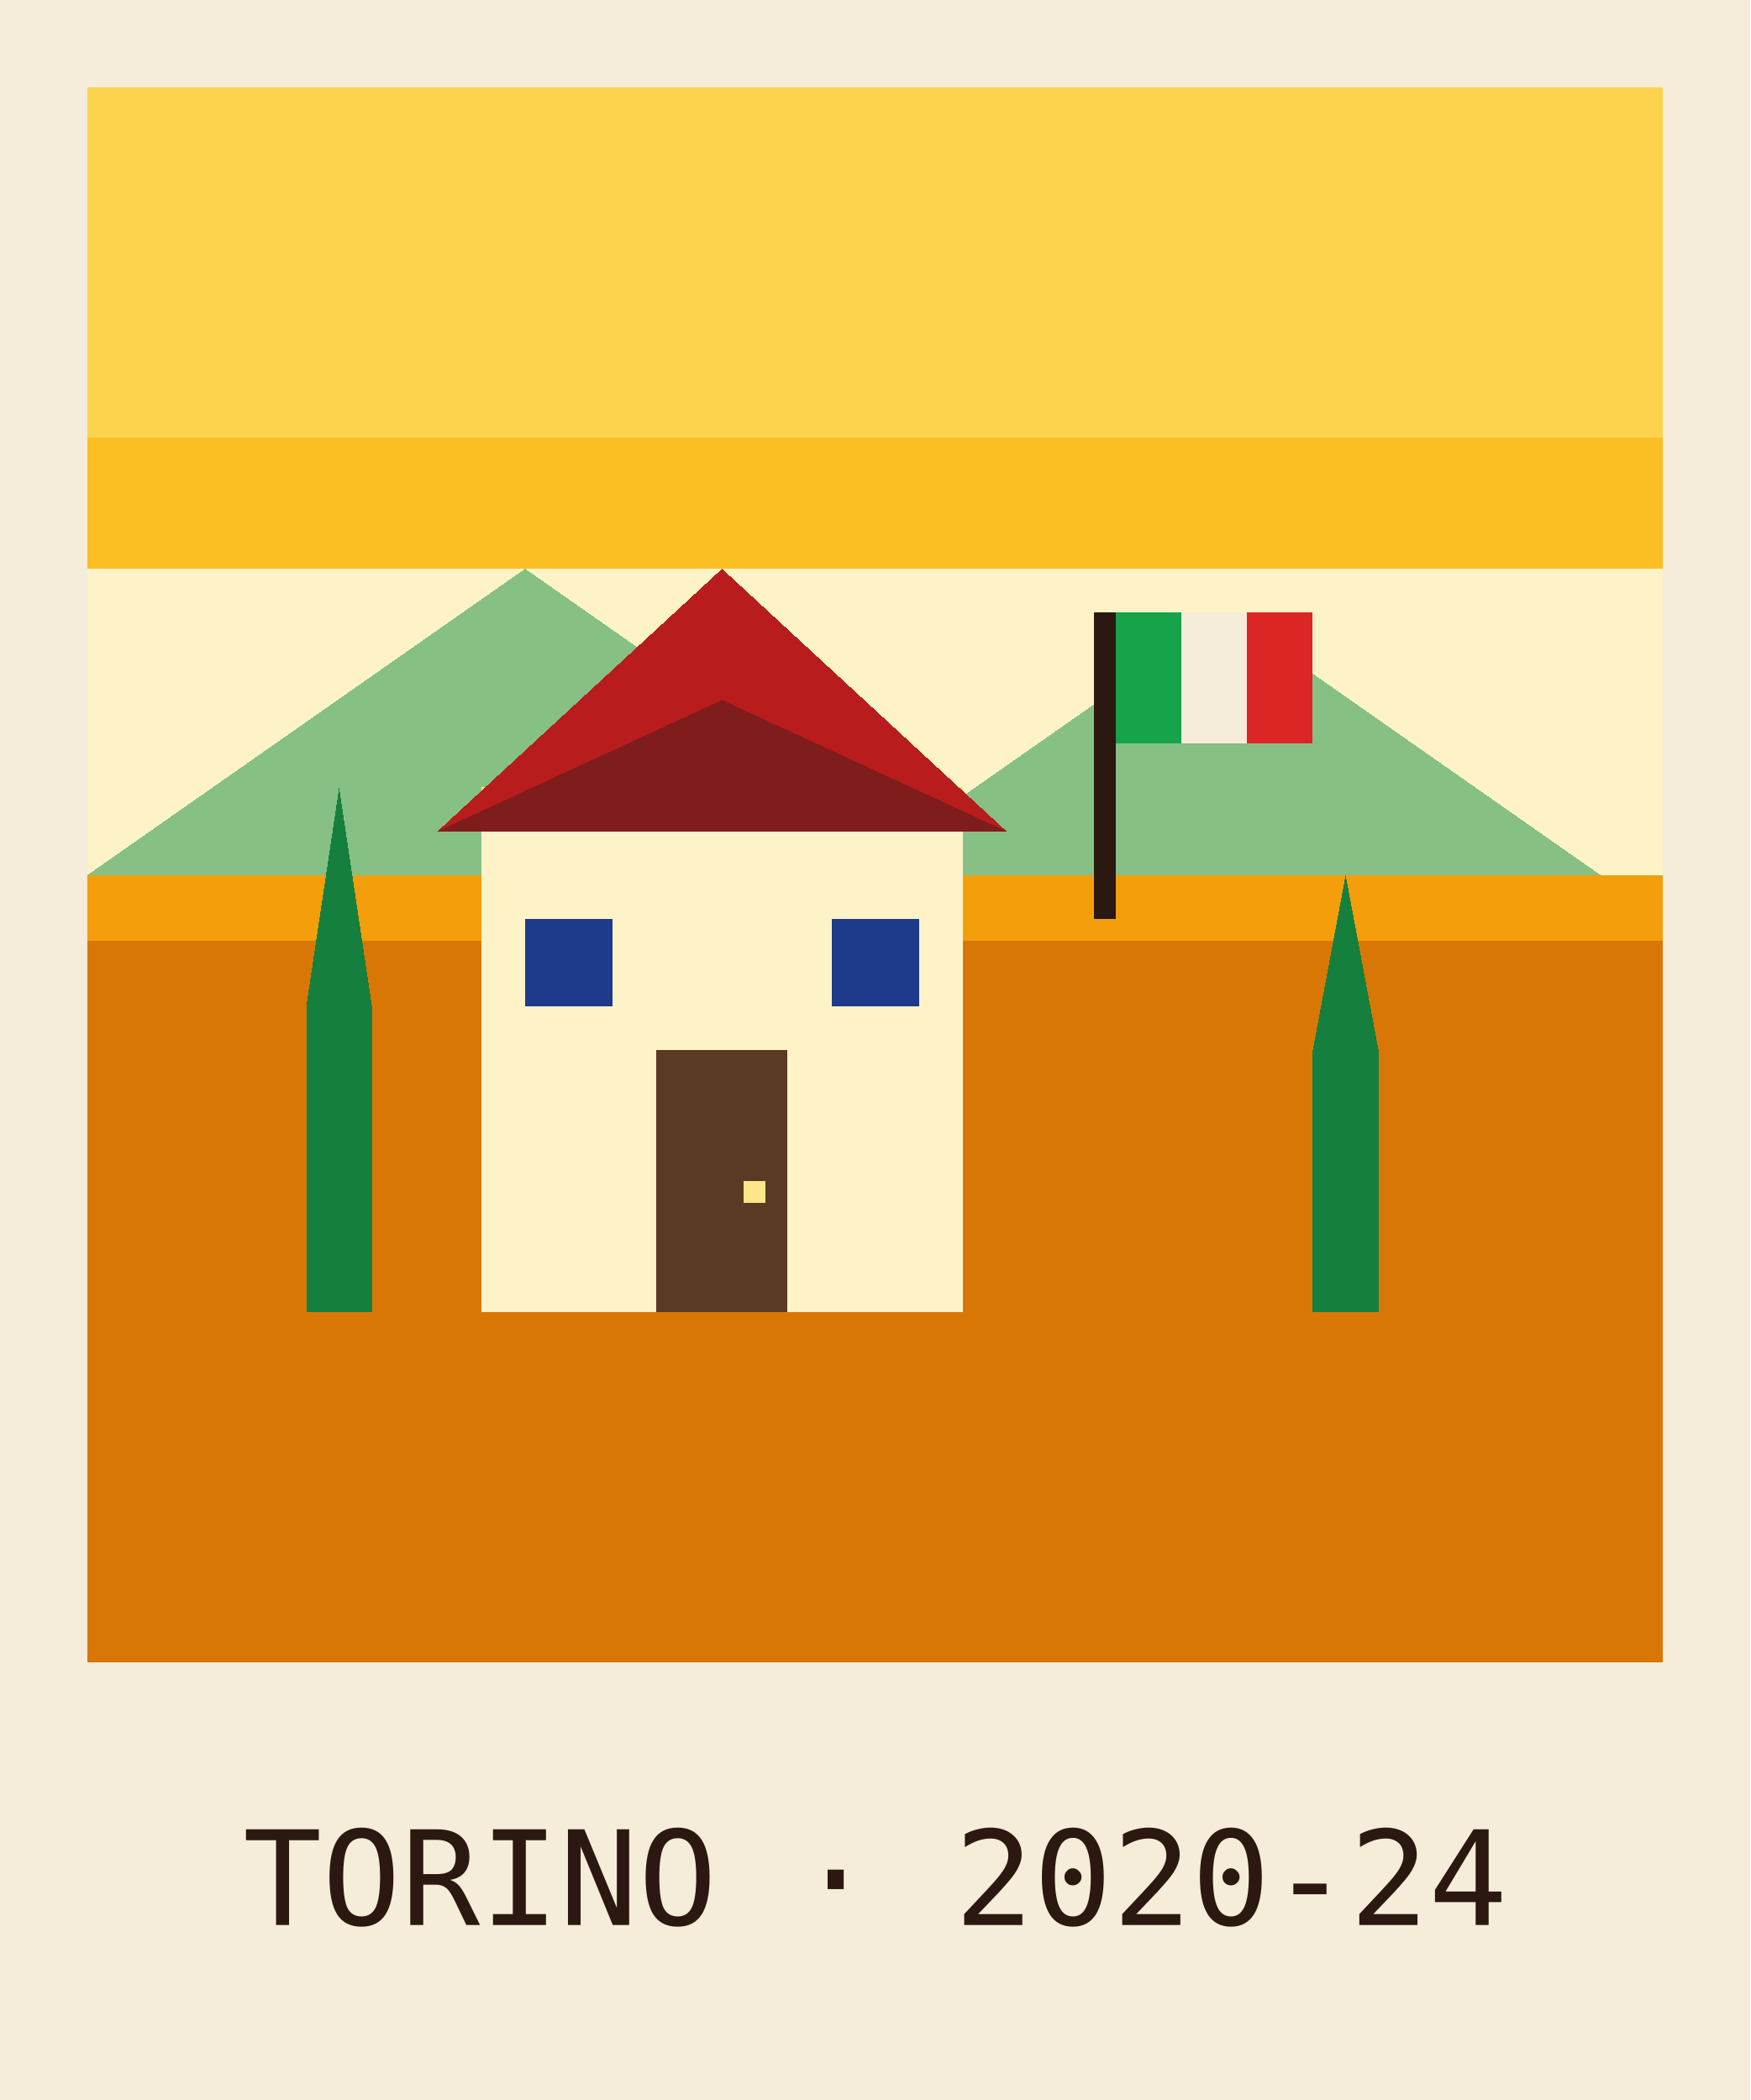
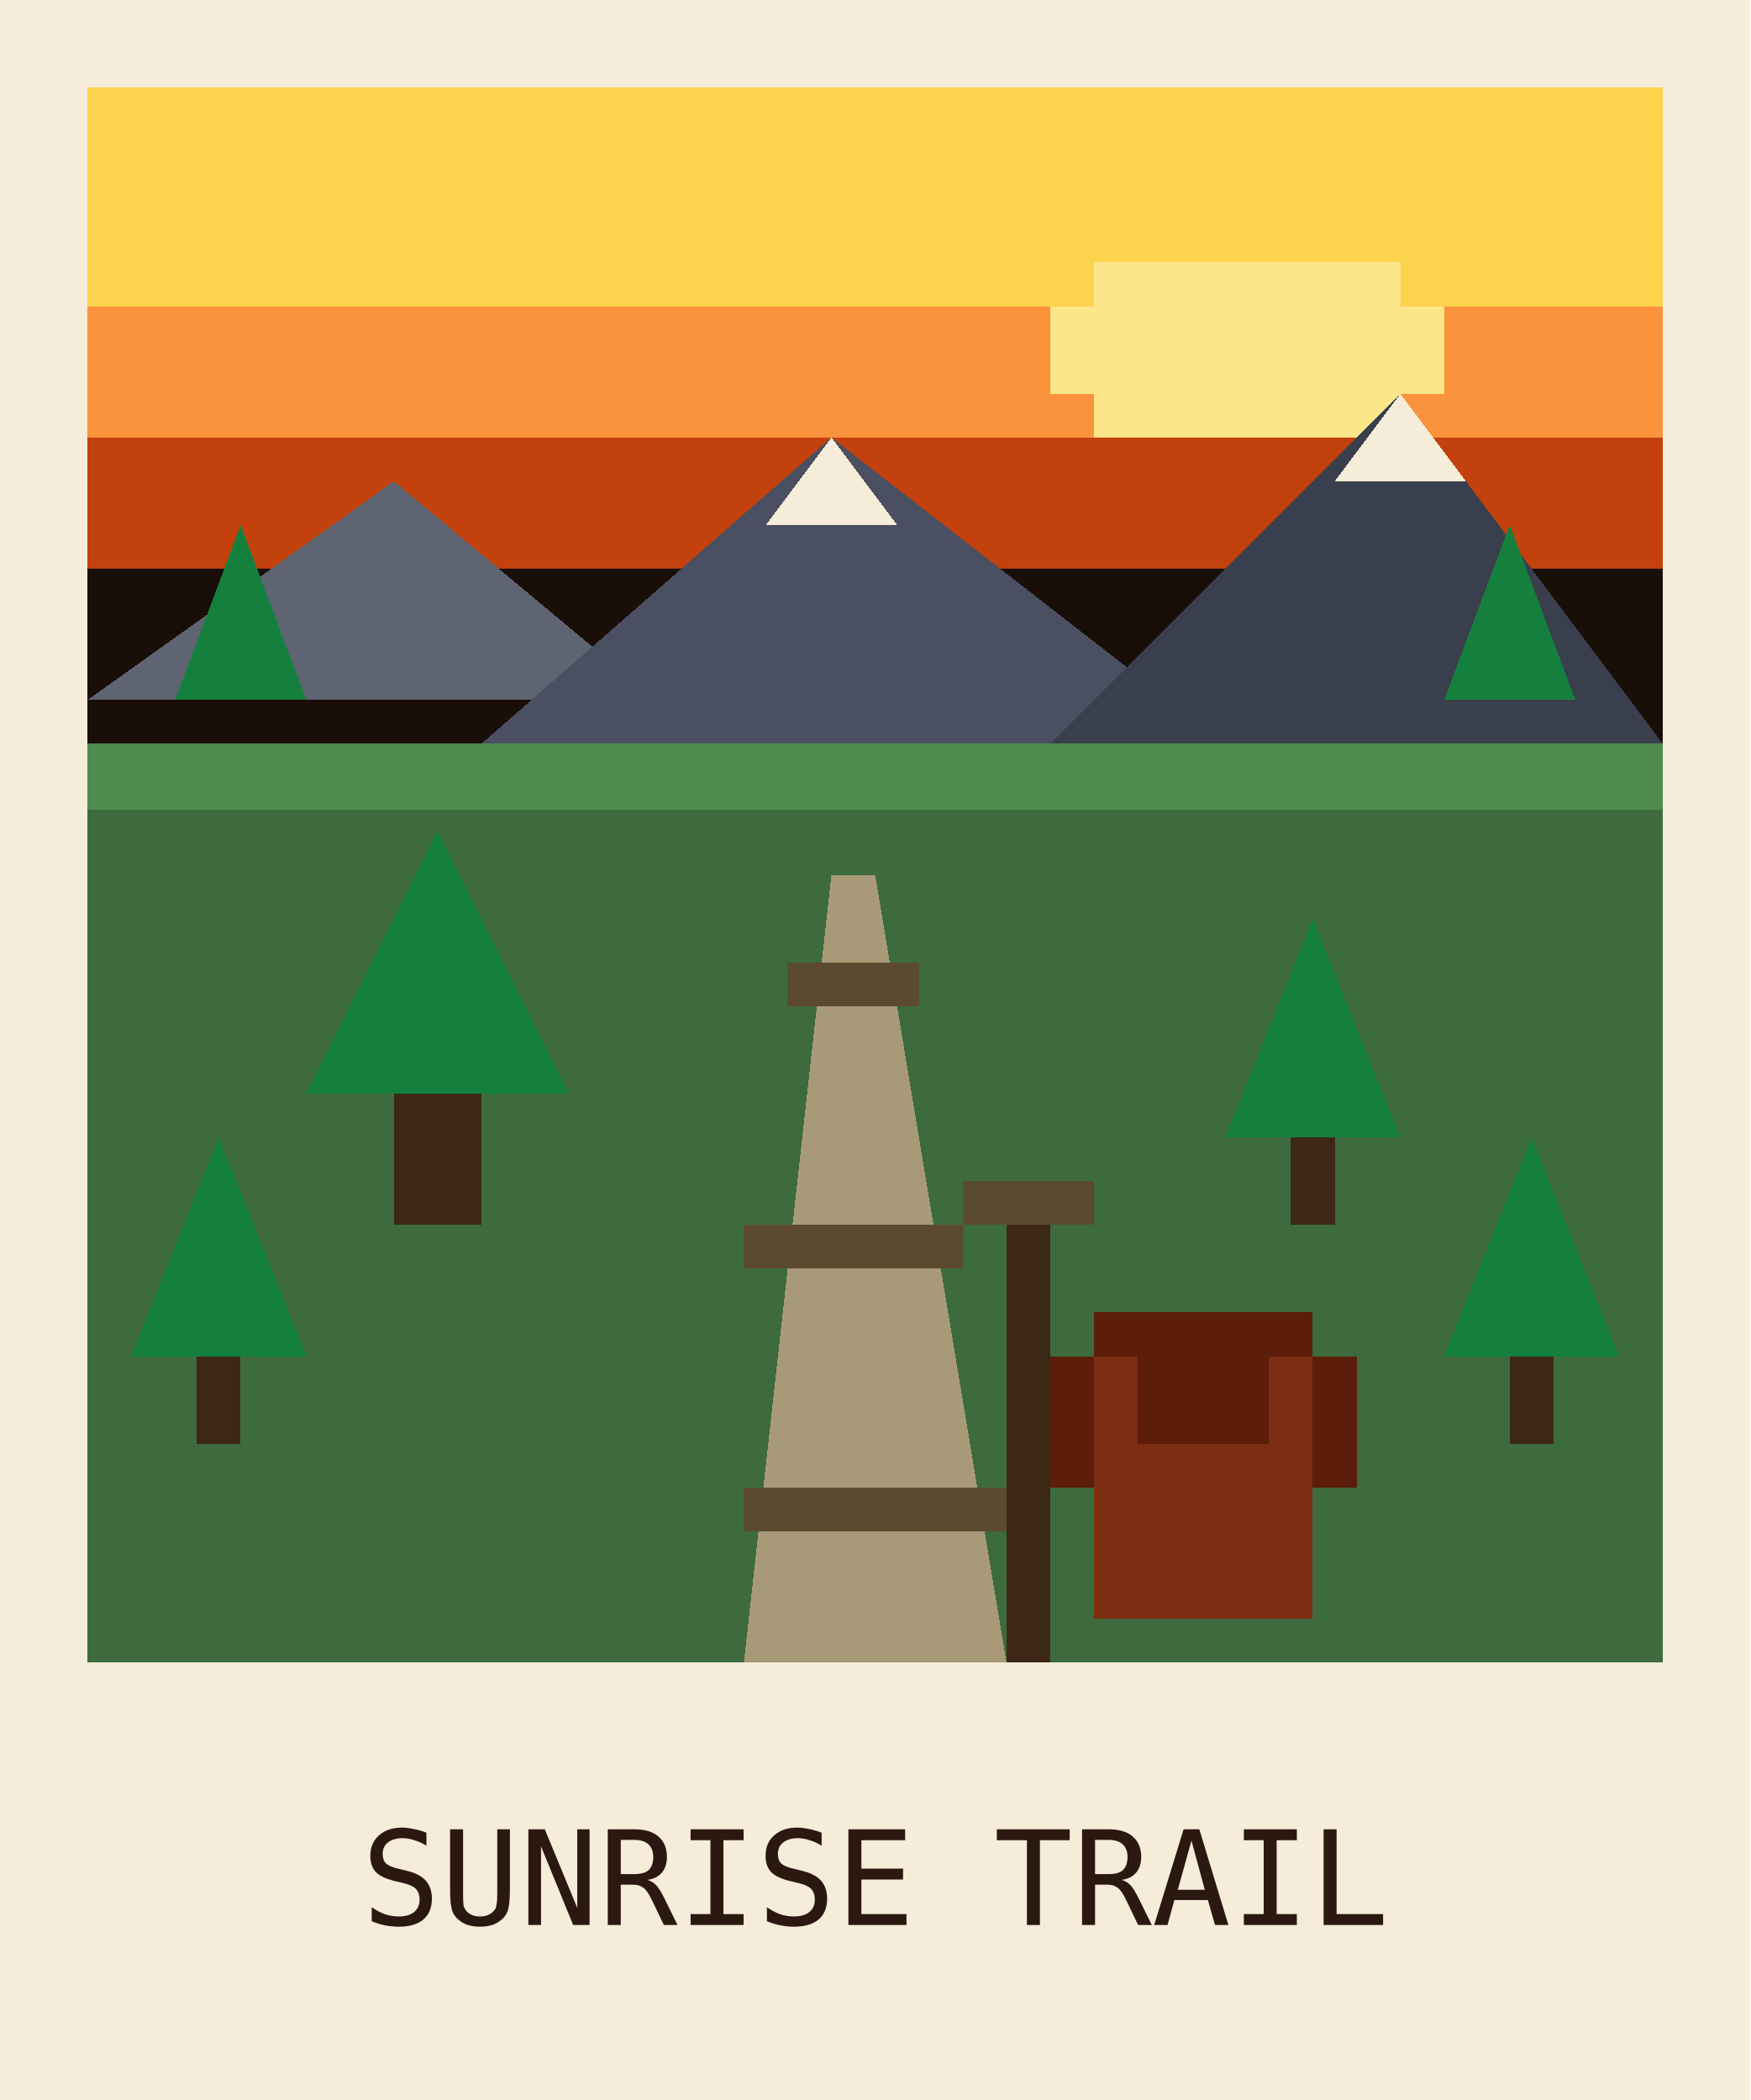
<svg xmlns="http://www.w3.org/2000/svg" viewBox="0 0 80 96" shape-rendering="crispEdges" width="240" height="288">
  <rect width="80" height="96" fill="#f5ecd9" />
-   <rect x="4" y="4" width="72" height="72" fill="#fef3c7" />
-   <rect x="4" y="4" width="72" height="22" fill="#fcd34d" />
-   <rect x="4" y="20" width="72" height="6" fill="#fbbf24" />
-   <polygon points="4,40 24,26 44,40" fill="#86c084" />
-   <polygon points="36,42 56,28 76,42" fill="#86c084" />
-   <rect x="4" y="40" width="72" height="36" fill="#d97706" />
-   <rect x="4" y="40" width="72" height="3" fill="#f59e0b" />
-   <rect x="22" y="36" width="22" height="24" fill="#fef3c7" />
-   <rect x="22" y="36" width="22" height="2" fill="#fde68a" />
-   <polygon points="20,38 33,26 46,38" fill="#b91c1c" />
-   <polygon points="20,38 33,32 46,38" fill="#7f1d1d" />
-   <rect x="30" y="48" width="6" height="12" fill="#5a3a22" />
-   <rect x="34" y="54" width="1" height="1" fill="#fde68a" />
-   <rect x="24" y="42" width="4" height="4" fill="#1e3a8a" />
-   <rect x="38" y="42" width="4" height="4" fill="#1e3a8a" />
-   <rect x="50" y="28" width="1" height="14" fill="#2b1810" />
-   <rect x="51" y="28" width="3" height="6" fill="#16a34a" />
-   <rect x="54" y="28" width="3" height="6" fill="#f5ecd9" />
-   <rect x="57" y="28" width="3" height="6" fill="#dc2626" />
-   <rect x="14" y="46" width="3" height="14" fill="#15803d" />
-   <polygon points="14,46 15.5,36 17,46" fill="#15803d" />
-   <rect x="60" y="48" width="3" height="12" fill="#15803d" />
-   <polygon points="60,48 61.5,40 63,48" fill="#15803d" />
-   <text x="40" y="88" font-family="monospace" font-size="6" fill="#2b1810" text-anchor="middle">TORINO · 2020-24</text>
+   <rect x="4" y="4" width="72" height="72" fill="#1a0e08" />
+   <rect x="4" y="4" width="72" height="14" fill="#fcd34d" />
+   <rect x="4" y="14" width="72" height="6" fill="#fb923c" />
+   <rect x="4" y="20" width="72" height="6" fill="#c2410c" />
+   <rect x="50" y="12" width="14" height="8" fill="#fde68a" />
+   <rect x="48" y="14" width="2" height="4" fill="#fde68a" />
+   <rect x="64" y="14" width="2" height="4" fill="#fde68a" />
+   <polygon points="4,32 18,22 30,32" fill="#5e6472" />
+   <polygon points="22,34 38,20 56,34" fill="#4a5061" />
+   <polygon points="48,34 64,18 76,34" fill="#3a3f4d" />
+   <polygon points="35,24 38,20 41,24" fill="#f5ecd9" />
+   <polygon points="61,22 64,18 67,22" fill="#f5ecd9" />
+   <rect x="10" y="28" width="2" height="4" fill="#15803d" />
+   <polygon points="8,32 11,24 14,32" fill="#15803d" />
+   <rect x="68" y="28" width="2" height="4" fill="#15803d" />
+   <polygon points="66,32 69,24 72,32" fill="#15803d" />
+   <rect x="4" y="34" width="72" height="42" fill="#3d6b3d" />
+   <rect x="4" y="34" width="72" height="3" fill="#4f8a4f" />
+   <polygon points="34,76 46,76 40,40 38,40" fill="#a89a78" />
+   <rect x="36" y="44" width="6" height="2" fill="#5c4a30" />
+   <rect x="34" y="56" width="10" height="2" fill="#5c4a30" />
+   <rect x="34" y="68" width="12" height="2" fill="#5c4a30" />
+   <polygon points="14,50 20,38 26,50" fill="#15803d" />
+   <rect x="18" y="50" width="4" height="6" fill="#3d2817" />
+   <polygon points="56,52 60,42 64,52" fill="#15803d" />
+   <rect x="59" y="52" width="2" height="4" fill="#3d2817" />
+   <polygon points="6,62 10,52 14,62" fill="#15803d" />
+   <rect x="9" y="62" width="2" height="4" fill="#3d2817" />
+   <polygon points="66,62 70,52 74,62" fill="#15803d" />
+   <rect x="69" y="62" width="2" height="4" fill="#3d2817" />
+   <rect x="50" y="60" width="10" height="14" fill="#7c2d12" />
+   <rect x="50" y="60" width="10" height="2" fill="#5c1d0a" />
+   <rect x="52" y="62" width="6" height="4" fill="#5c1d0a" />
+   <rect x="48" y="62" width="2" height="6" fill="#5c1d0a" />
+   <rect x="60" y="62" width="2" height="6" fill="#5c1d0a" />
+   <rect x="46" y="56" width="2" height="20" fill="#3d2817" />
+   <rect x="44" y="54" width="6" height="2" fill="#5c4a30" />
+   <text x="40" y="88" font-family="monospace" font-size="6" fill="#2b1810" text-anchor="middle">SUNRISE TRAIL</text>
</svg>
